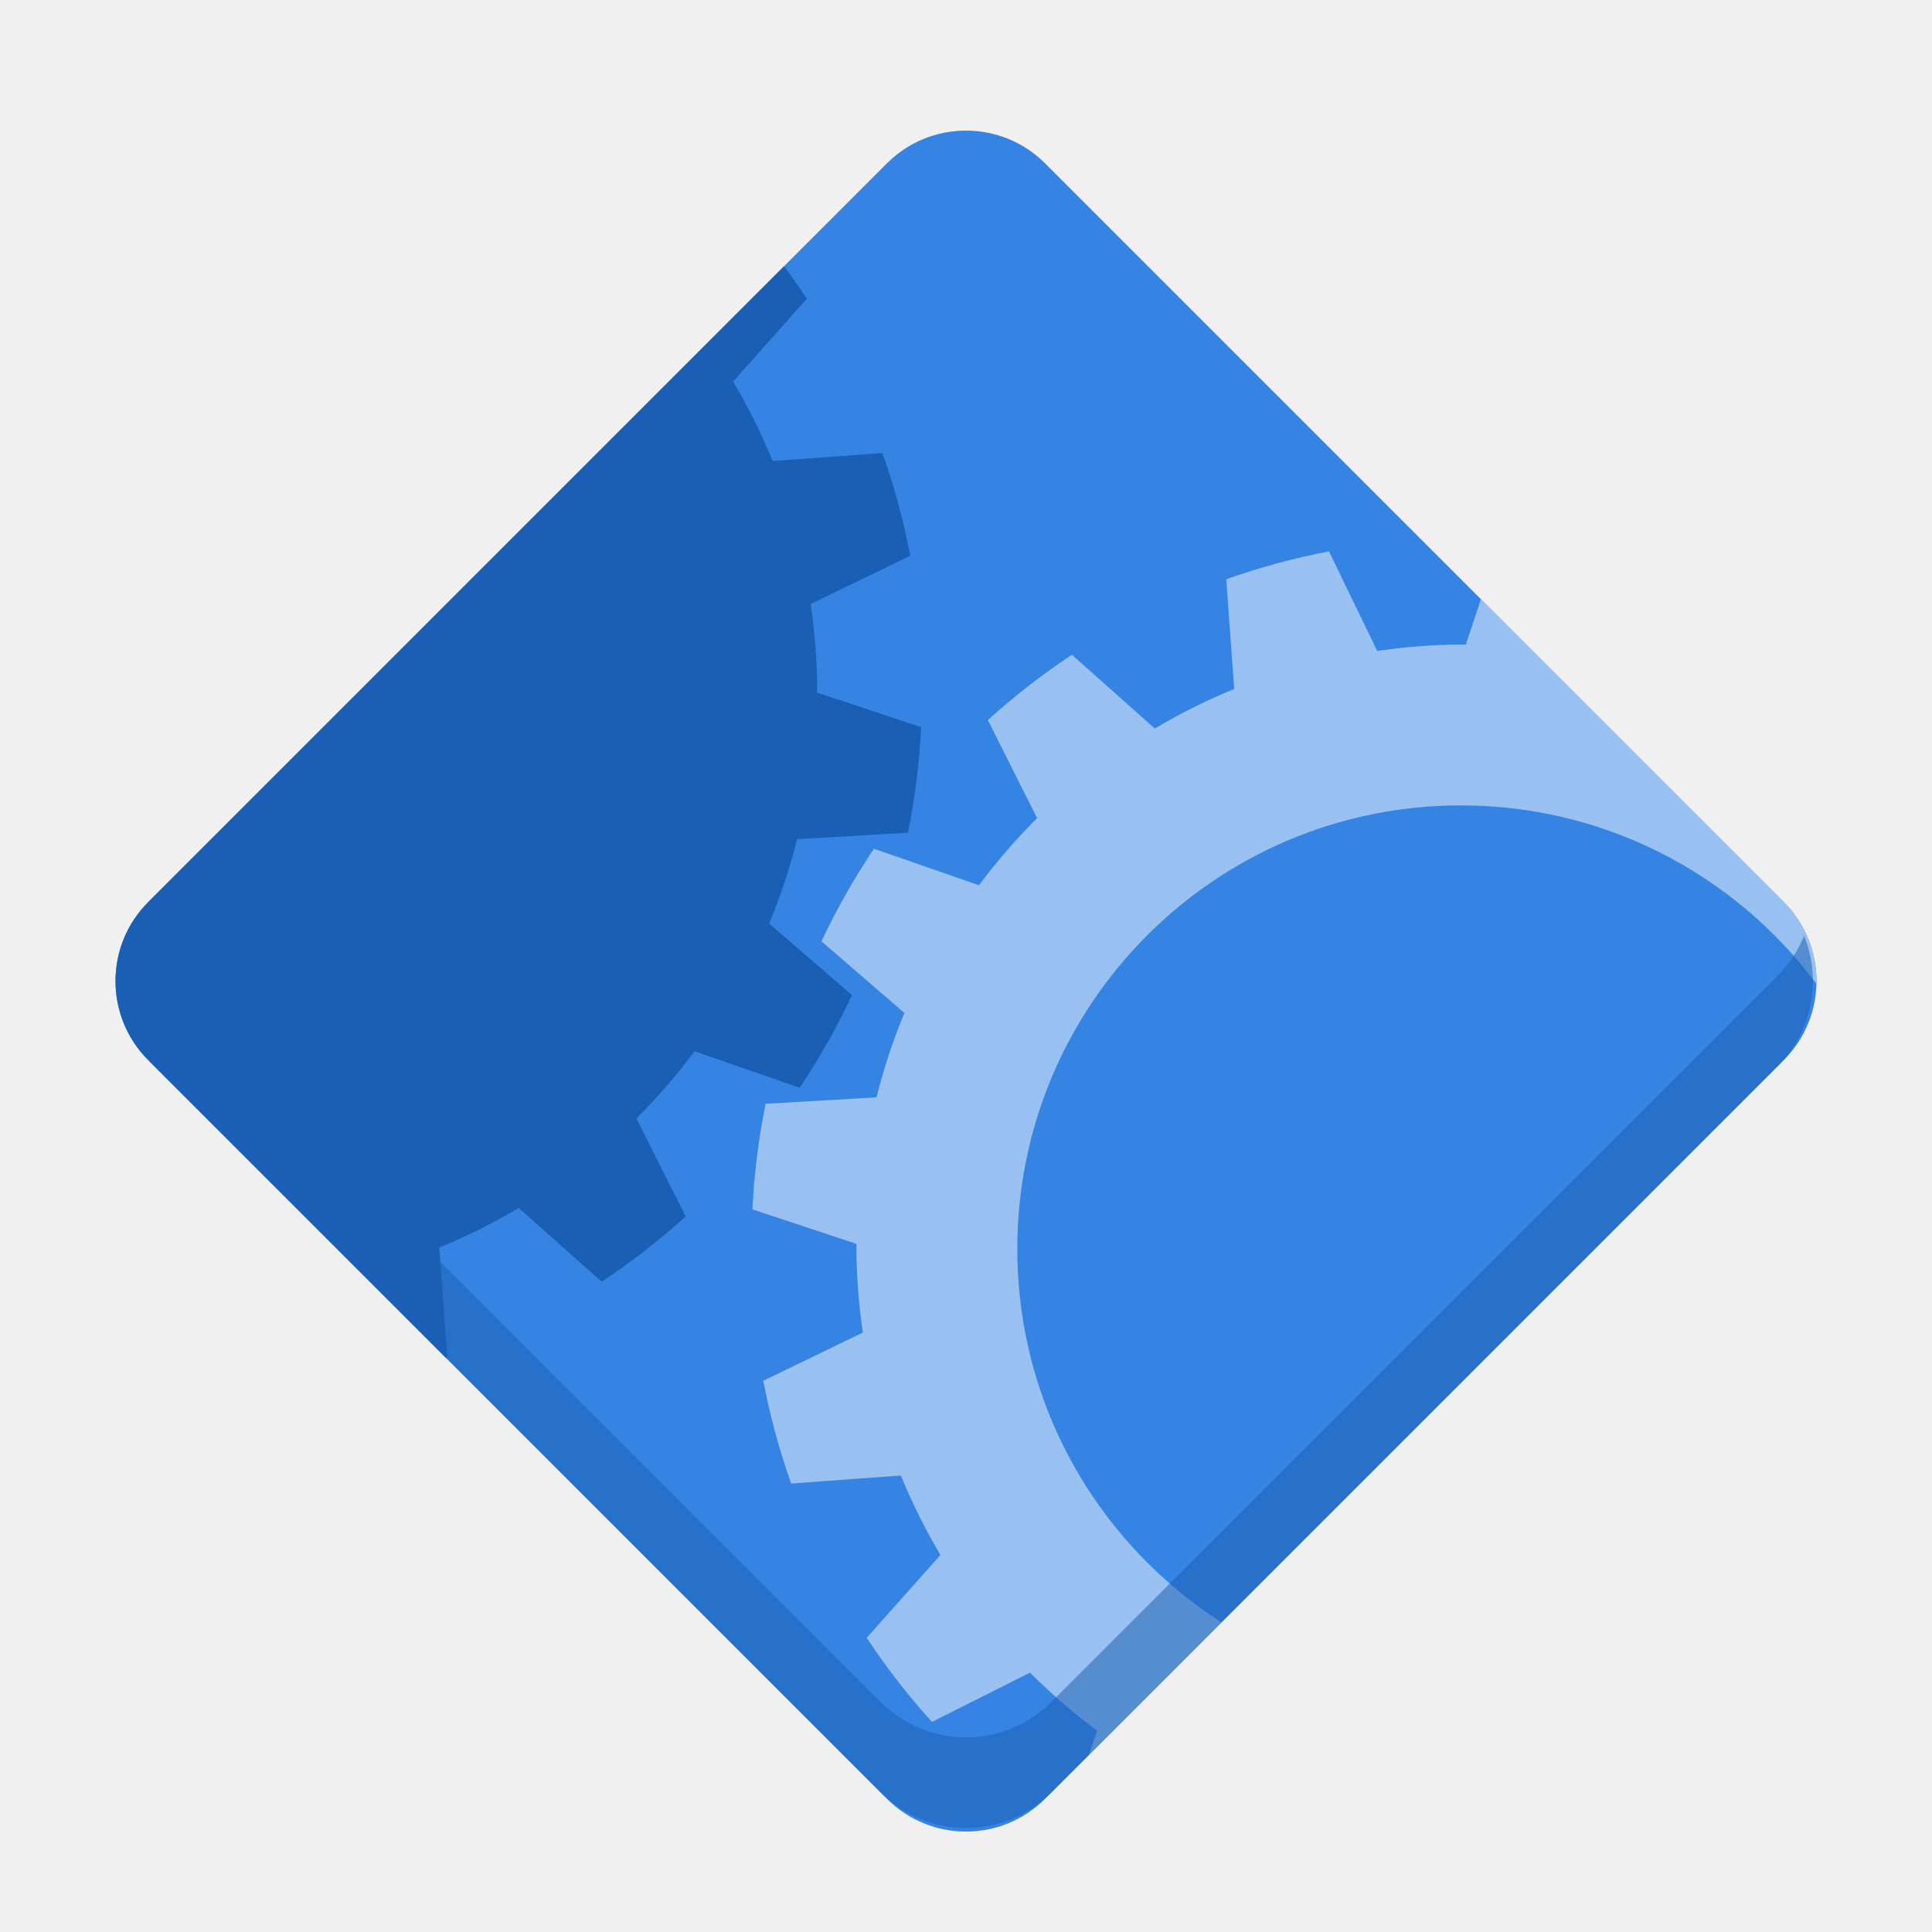
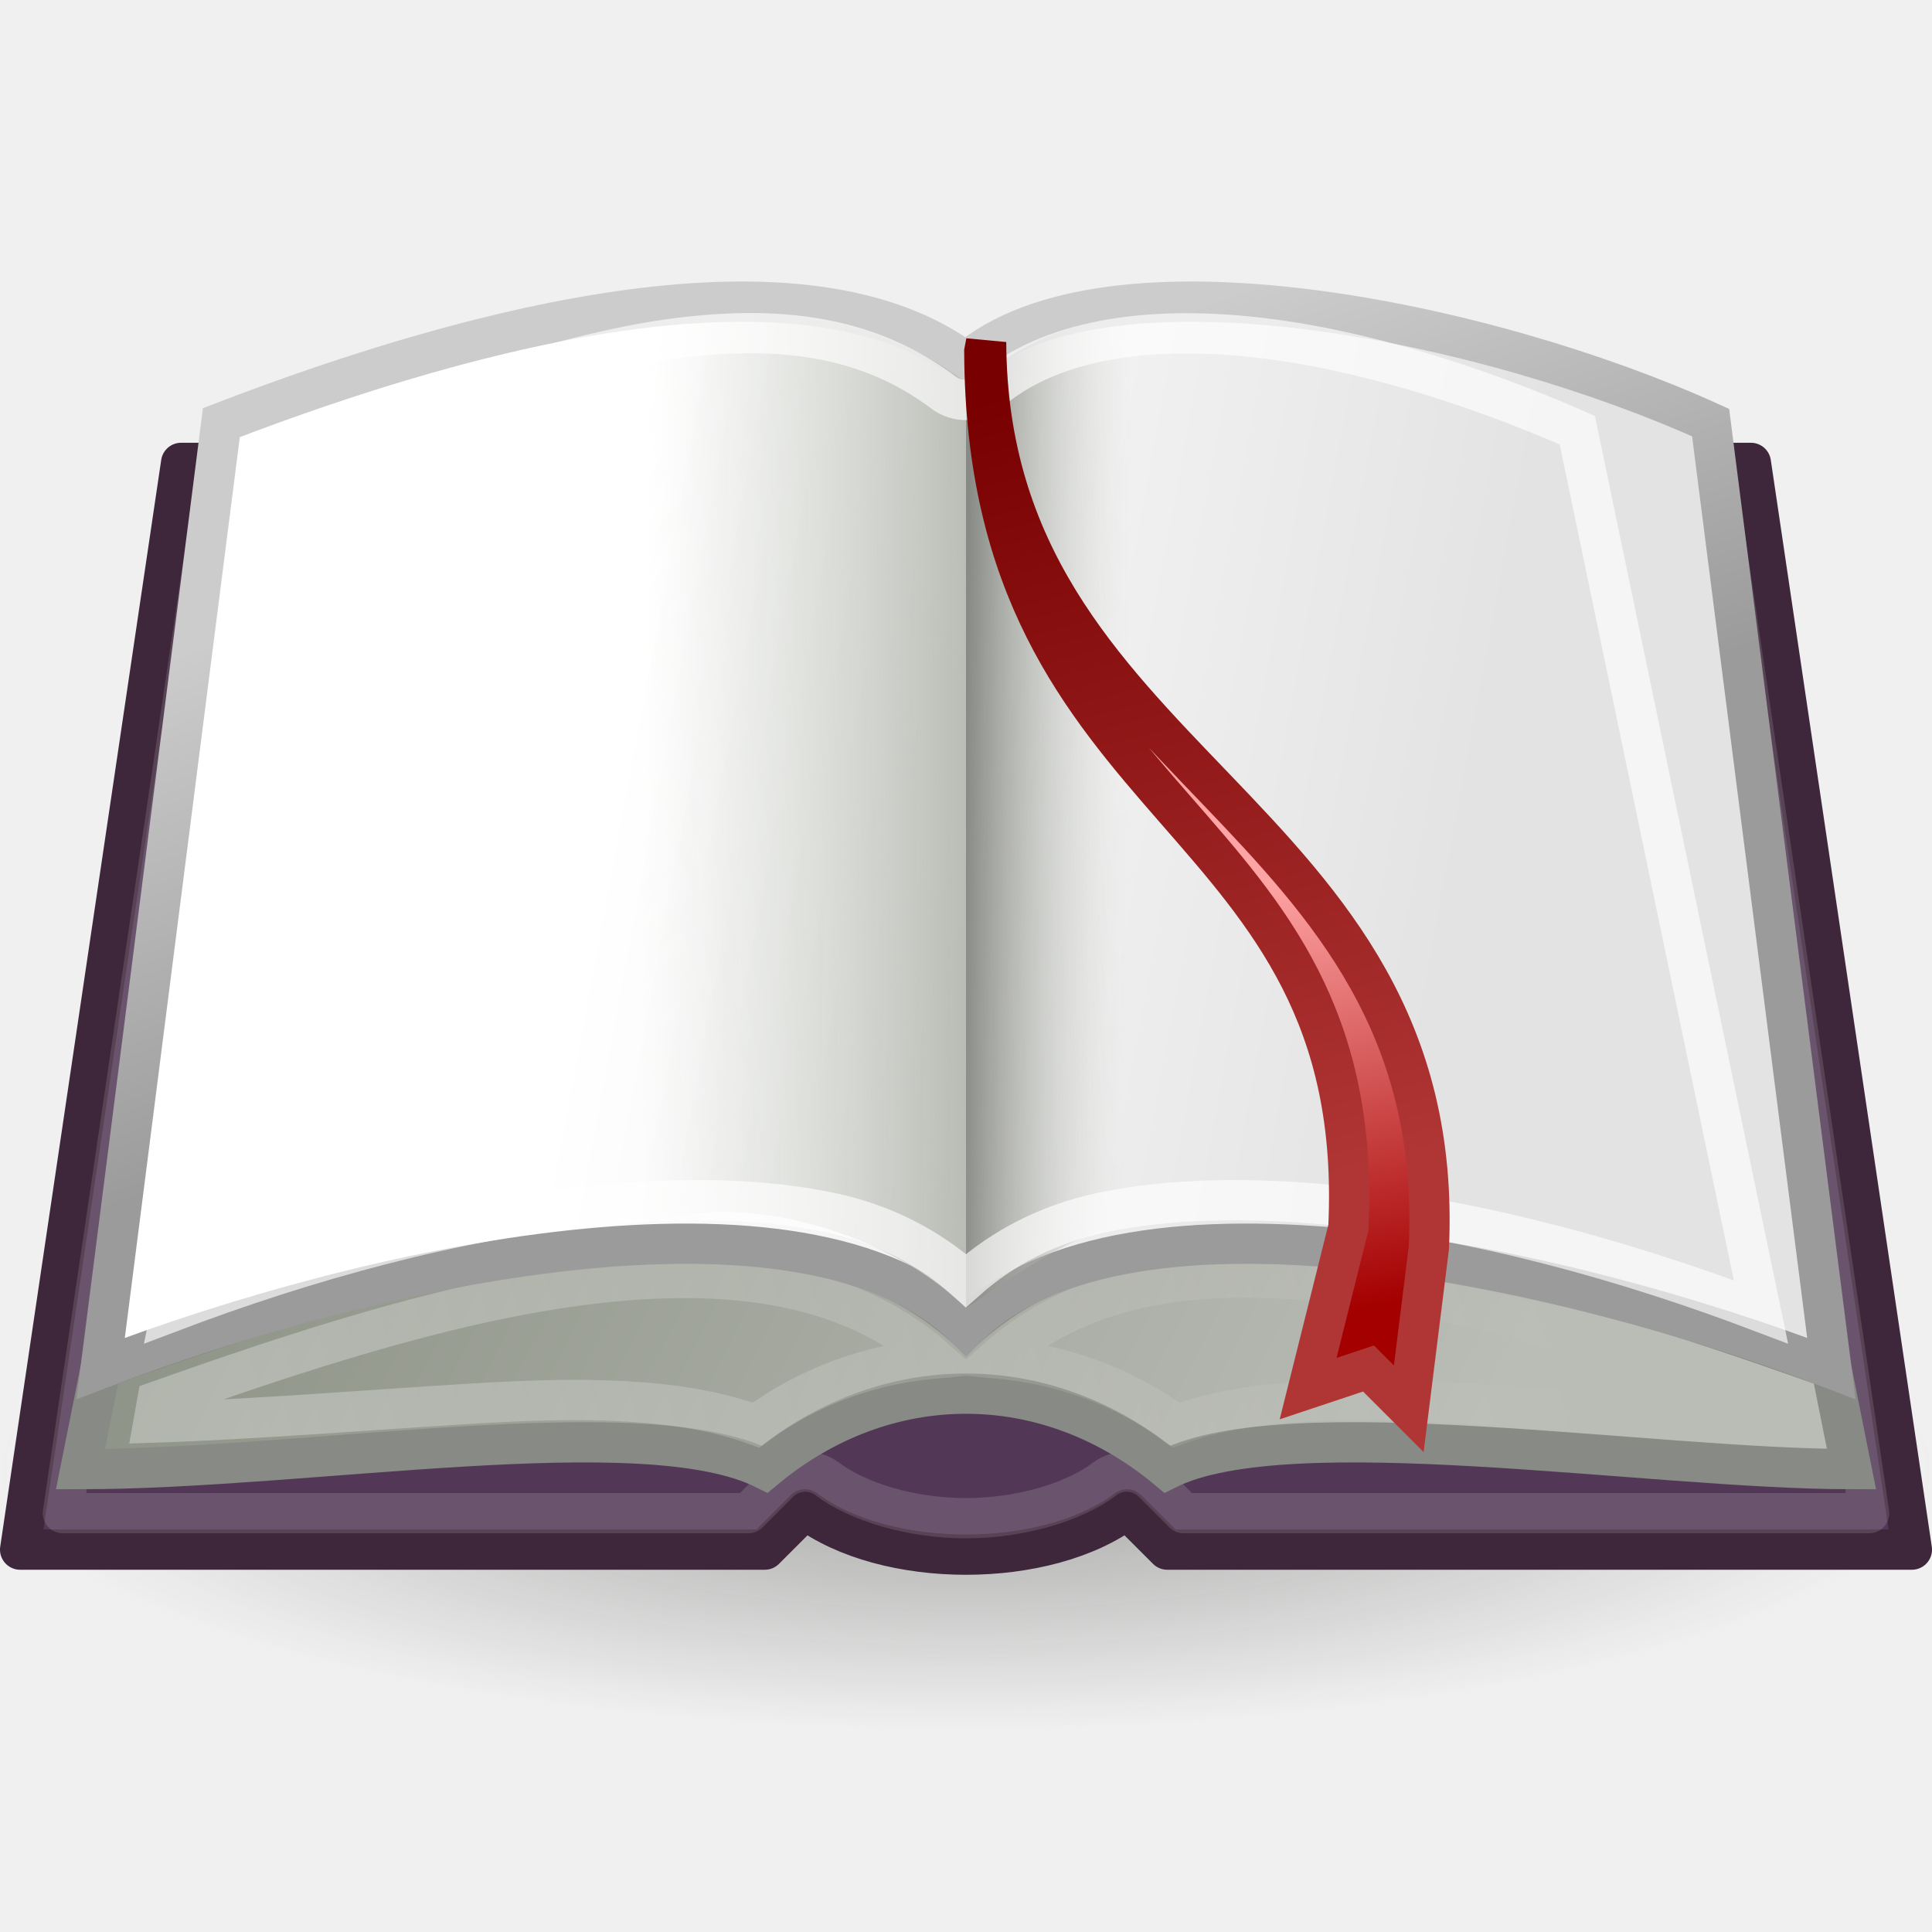
- <svg xmlns="http://www.w3.org/2000/svg" width="33.75mm" height="33.75mm" viewBox="0 0 33.75 33.75" version="1.1" id="svg974">
-   <defs id="defs968">
-     <clipPath clipPathUnits="userSpaceOnUse" id="clipPath18689">
-       <rect clip-path="none" transform="rotate(45)" ry="32" rx="32" y="123.999" x="486.037" height="362.943" width="362.943" id="rect18691" style="display:inline;opacity:1;vector-effect:none;fill:#4a86cf;fill-opacity:1;stroke:none;stroke-width:26.067;stroke-linecap:butt;stroke-linejoin:miter;stroke-miterlimit:4;stroke-dasharray:none;stroke-dashoffset:0;stroke-opacity:1;marker:none;marker-start:none;marker-mid:none;marker-end:none;paint-order:normal;enable-background:new" />
-     </clipPath>
-     <clipPath clipPathUnits="userSpaceOnUse" id="clipPath18689-3">
-       <rect clip-path="none" transform="rotate(45)" ry="32" rx="32" y="123.999" x="486.037" height="362.943" width="362.943" id="rect18691-6" style="display:inline;opacity:1;vector-effect:none;fill:#4a86cf;fill-opacity:1;stroke:none;stroke-width:26.067;stroke-linecap:butt;stroke-linejoin:miter;stroke-miterlimit:4;stroke-dasharray:none;stroke-dashoffset:0;stroke-opacity:1;marker:none;marker-start:none;marker-mid:none;marker-end:none;paint-order:normal;enable-background:new" />
-     </clipPath>
+ <svg xmlns="http://www.w3.org/2000/svg" xmlns:xlink="http://www.w3.org/1999/xlink" width="48" height="48" version="1.0">
+   <defs>
+     <linearGradient id="h">
+       <stop offset="0" stop-color="#fff" />
+       <stop offset="1" stop-color="#fff" stop-opacity="0" />
+     </linearGradient>
+     <linearGradient id="g">
+       <stop offset="0" stop-color="#790000" />
+       <stop offset="1" stop-color="#b03636" />
+     </linearGradient>
+     <linearGradient id="i">
+       <stop offset="0" stop-color="#555753" />
+       <stop offset="1" stop-color="#555753" stop-opacity="0" />
+     </linearGradient>
+     <linearGradient id="f">
+       <stop offset="0" stop-color="#babdb6" />
+       <stop offset="1" stop-color="#8f9488" />
+     </linearGradient>
+     <linearGradient id="e">
+       <stop offset="0" stop-color="#ffa4a4" />
+       <stop offset="1" stop-color="#a40000" />
+     </linearGradient>
+     <linearGradient id="d">
+       <stop offset="0" stop-color="#ccc" />
+       <stop offset="1" stop-color="#9b9b9b" />
+     </linearGradient>
+     <linearGradient id="a">
+       <stop offset="0" stop-color="#888a85" />
+       <stop offset="1" stop-color="#d3d7cf" stop-opacity="0" />
+     </linearGradient>
+     <linearGradient id="b">
+       <stop offset="0" stop-color="#babdb6" />
+       <stop offset="1" stop-color="#d3d7cf" stop-opacity="0" />
+     </linearGradient>
+     <linearGradient id="c">
+       <stop offset="0" stop-color="#fff" />
+       <stop offset="1" stop-color="#e3e3e3" />
+     </linearGradient>
+     <linearGradient xlink:href="#a" id="p" x1="24" x2="19.982" y1="19.506" y2="19.55" gradientTransform="matrix(-1 0 0 1 48 0)" gradientUnits="userSpaceOnUse" />
+     <linearGradient xlink:href="#b" id="o" x1="24" x2="32" y1="19.997" y2="19.906" gradientTransform="matrix(-1 0 0 1 48 0)" gradientUnits="userSpaceOnUse" />
+     <linearGradient xlink:href="#c" id="m" x1="15.714" x2="36.482" y1="16.829" y2="20.668" gradientUnits="userSpaceOnUse" />
+     <linearGradient xlink:href="#d" id="n" x1="19.941" x2="24" y1="10.919" y2="22.751" gradientUnits="userSpaceOnUse" />
+     <linearGradient xlink:href="#e" id="q" x1="32.795" x2="34.795" y1="21.696" y2="32.321" gradientUnits="userSpaceOnUse" />
+     <linearGradient xlink:href="#f" id="k" x1="37.536" x2="9.929" y1="34.196" y2="20.089" gradientUnits="userSpaceOnUse" />
+     <linearGradient xlink:href="#g" id="r" x1="23.955" x2="29.214" y1="10.009" y2="30.277" gradientUnits="userSpaceOnUse" />
+     <linearGradient xlink:href="#h" id="l" x1="6.723" x2="37.805" y1="37.683" y2="29.097" gradientUnits="userSpaceOnUse" />
+     <radialGradient xlink:href="#i" id="j" cx="24" cy="36.75" r="22.5" fx="24" fy="36.75" gradientTransform="matrix(1 0 0 .3 0 25.725)" gradientUnits="userSpaceOnUse" />
  </defs>
-   <g id="layer1" transform="translate(-61.81982,-103.944)">
-     <g transform="matrix(0.2636723,0,0,0.2636723,61.81982,-529.397)" style="display:inline;stroke-width:0.25;enable-background:new" id="g1836">
-       <g transform="matrix(0.25,0,0,0.25,0,2295)" id="g18818" style="stroke-width:0.25">
-         <g style="stroke-width:0.27" transform="matrix(0.9260519,0,0,0.9260519,18.93073,50.87633)" id="g18590">
-           <g style="stroke-width:0.27" id="g18681" clip-path="url(#clipPath18689-3)">
-             <rect style="opacity:1;vector-effect:none;fill:#3584e4;fill-opacity:1;stroke:none;stroke-width:8.221;stroke-linecap:butt;stroke-linejoin:miter;stroke-miterlimit:4;stroke-dasharray:none;stroke-dashoffset:0;stroke-opacity:1;marker:none;marker-start:none;marker-mid:none;marker-end:none;paint-order:normal" id="rect18571" width="424" height="424" x="458.337" y="90.642" rx="10.092" ry="10.092" transform="matrix(0.6052817,0.6052817,-0.6052817,0.6052817,33.44063,99.07363)" clip-path="none" />
-             <circle style="opacity:1;vector-effect:none;fill:#f66151;fill-opacity:1;stroke:none;stroke-width:7.037;stroke-linecap:butt;stroke-linejoin:miter;stroke-miterlimit:4;stroke-dasharray:none;stroke-dashoffset:0;stroke-opacity:1;marker:none;marker-start:none;marker-mid:none;marker-end:none;paint-order:normal" id="path18706" cx="0" cy="0" r="0" transform="translate(0,-212)" />
-             <circle style="opacity:1;vector-effect:none;fill:#f66151;fill-opacity:1;stroke:none;stroke-width:7.037;stroke-linecap:butt;stroke-linejoin:miter;stroke-miterlimit:4;stroke-dasharray:none;stroke-dashoffset:0;stroke-opacity:1;marker:none;marker-start:none;marker-mid:none;marker-end:none;paint-order:normal" id="path18708" cx="0" cy="0" r="0" transform="translate(0,-212)" />
-             <path style="display:inline;opacity:1;vector-effect:none;fill:#98c1f1;fill-opacity:1;stroke:none;stroke-width:7.037;stroke-linecap:butt;stroke-linejoin:miter;stroke-miterlimit:4;stroke-dasharray:none;stroke-dashoffset:0;stroke-opacity:1;marker:none;marker-start:none;marker-mid:none;marker-end:none;paint-order:normal;enable-background:new" d="m 408.92,561.918 -9.886,29.829 a 172.971,172.971 0 0 0 -1.427,-0.071 172.971,172.971 0 0 0 -23.929,1.852 l -13.801,-28.501 a 203.293,203.293 0 0 0 -29.401,7.972 l 2.286,31.405 a 172.971,172.971 0 0 0 -22.732,11.319 l -23.718,-21.103 a 203.293,203.293 0 0 0 -24.059,18.674 l 14.099,28.073 a 172.971,172.971 0 0 0 -16.636,19.211 l -30.058,-10.448 a 203.293,203.293 0 0 0 -15.017,26.488 l 23.73,20.507 a 172.971,172.971 0 0 0 -7.985,24.143 l -31.73,1.849 a 203.293,203.293 0 0 0 -3.778,30.217 l 29.829,9.886 a 172.971,172.971 0 0 0 -0.071,1.427 172.971,172.971 0 0 0 1.852,23.929 l -28.501,13.801 a 203.293,203.293 0 0 0 7.972,29.401 l 31.405,-2.286 a 172.971,172.971 0 0 0 11.319,22.732 l -21.103,23.718 a 203.293,203.293 0 0 0 18.674,24.059 l 28.073,-14.099 a 172.971,172.971 0 0 0 19.211,16.636 l -10.448,30.058 a 203.293,203.293 0 0 0 26.488,15.017 l 20.507,-23.73 a 172.971,172.971 0 0 0 24.143,7.985 l 1.849,31.73 a 203.293,203.293 0 0 0 30.217,3.778 l 9.886,-29.829 a 172.971,172.971 0 0 0 1.427,0.071 172.971,172.971 0 0 0 23.929,-1.852 l 13.801,28.501 a 203.293,203.293 0 0 0 29.401,-7.972 l -2.286,-31.405 a 172.971,172.971 0 0 0 22.732,-11.319 l 23.718,21.103 A 203.293,203.293 0 0 0 532.96,916 l -14.099,-28.073 a 172.971,172.971 0 0 0 16.636,-19.211 l 30.058,10.448 a 203.293,203.293 0 0 0 15.017,-26.488 l -23.73,-20.507 a 172.971,172.971 0 0 0 7.985,-24.143 l 31.73,-1.849 a 203.293,203.293 0 0 0 3.778,-30.217 l -29.829,-9.886 a 172.971,172.971 0 0 0 0.071,-1.427 172.971,172.971 0 0 0 -1.852,-23.929 l 28.501,-13.801 a 203.293,203.293 0 0 0 -7.972,-29.401 l -31.405,2.286 a 172.971,172.971 0 0 0 -11.319,-22.732 l 21.103,-23.718 a 203.293,203.293 0 0 0 -18.674,-24.059 l -28.073,14.099 a 172.971,172.971 0 0 0 -19.211,-16.636 l 10.448,-30.058 A 203.293,203.293 0 0 0 485.636,581.681 l -20.507,23.73 a 172.971,172.971 0 0 0 -24.143,-7.985 l -1.849,-31.73 a 203.293,203.293 0 0 0 -30.217,-3.778 z M 397.607,637.722 A 126.926,126.926 0 0 1 524.532,764.647 126.926,126.926 0 0 1 397.607,891.572 126.926,126.926 0 0 1 270.682,764.647 126.926,126.926 0 0 1 397.607,637.722 Z" id="path18717-4" />
-             <path id="path18758" d="m 51.748,401.284 -9.886,29.829 c -0.476,-0.026 -0.951,-0.05 -1.427,-0.071 -8.01,0.062 -16.005,0.681 -23.929,1.852 L 2.706,404.392 c -9.986,1.918 -19.814,4.583 -29.401,7.972 l 2.286,31.405 c -7.844,3.211 -15.442,6.994 -22.732,11.319 l -23.718,-21.103 c -8.475,5.614 -16.518,11.857 -24.059,18.674 l 14.099,28.073 c -6.009,5.987 -11.569,12.408 -16.636,19.211 l -30.058,-10.448 c -5.661,8.442 -10.68,17.296 -15.017,26.488 l 23.73,20.507 c -3.25,7.841 -5.919,15.91 -7.985,24.143 l -31.73,1.849 c -2.013,9.964 -3.276,20.064 -3.778,30.217 l 29.829,9.886 c -0.026,0.476 -0.05,0.951 -0.071,1.427 0.062,8.01 0.681,16.005 1.852,23.929 l -28.501,13.801 c 1.918,9.986 4.583,19.814 7.972,29.401 l 31.405,-2.286 c 3.211,7.844 6.994,15.442 11.319,22.732 l -21.103,23.718 c 5.614,8.475 11.857,16.518 18.674,24.059 l 28.073,-14.099 c 5.987,6.009 12.408,11.569 19.211,16.636 l -10.448,30.058 c 8.442,5.661 17.296,10.68 26.488,15.017 l 20.507,-23.73 c 7.841,3.25 15.91,5.919 24.143,7.985 l 1.849,31.73 c 9.964,2.013 20.064,3.276 30.217,3.778 l 9.886,-29.829 c 0.476,0.026 0.951,0.05 1.427,0.071 8.01,-0.062 16.005,-0.681 23.929,-1.852 l 13.801,28.501 c 9.986,-1.918 19.814,-4.583 29.401,-7.972 l -2.286,-31.405 c 7.844,-3.211 15.442,-6.994 22.732,-11.319 l 23.718,21.103 c 8.475,-5.614 16.518,-11.857 24.059,-18.674 l -14.099,-28.073 c 6.009,-5.987 11.569,-12.408 16.636,-19.211 l 30.058,10.448 c 5.661,-8.442 10.68,-17.296 15.017,-26.488 l -23.73,-20.507 c 3.25,-7.841 5.919,-15.91 7.985,-24.143 l 31.73,-1.849 c 2.013,-9.964 3.276,-20.064 3.778,-30.217 l -29.829,-9.886 c 0.026,-0.476 0.05,-0.951 0.071,-1.427 -0.062,-8.01 -0.681,-16.005 -1.852,-23.929 l 28.501,-13.801 c -1.918,-9.986 -4.583,-19.814 -7.972,-29.401 l -31.405,2.286 c -3.211,-7.844 -6.994,-15.442 -11.319,-22.732 l 21.103,-23.718 c -5.614,-8.475 -11.857,-16.518 -18.674,-24.059 l -28.073,14.099 c -5.987,-6.009 -12.408,-11.569 -19.211,-16.636 l 10.448,-30.058 c -8.442,-5.661 -17.296,-10.68 -26.488,-15.017 l -20.507,23.73 c -7.841,-3.25 -15.91,-5.919 -24.143,-7.985 l -1.849,-31.73 c -9.964,-2.013 -20.064,-3.276 -30.217,-3.778 z" style="display:inline;opacity:1;vector-effect:none;fill:#1a5fb4;fill-opacity:1;stroke:none;stroke-width:7.037;stroke-linecap:butt;stroke-linejoin:miter;stroke-miterlimit:4;stroke-dasharray:none;stroke-dashoffset:0;stroke-opacity:1;marker:none;marker-start:none;marker-mid:none;marker-end:none;paint-order:normal;enable-background:new" />
-           </g>
-         </g>
-         <path style="display:inline;opacity:0.534;vector-effect:none;fill:#1a5fb4;fill-opacity:1;stroke:none;stroke-width:1.629;stroke-linecap:butt;stroke-linejoin:miter;stroke-miterlimit:4;stroke-dasharray:none;stroke-dashoffset:0;stroke-opacity:1;marker:none;marker-start:none;marker-mid:none;marker-end:none;paint-order:normal;enable-background:new" clip-path="none" d="m 8.477,2676 c -1.171,2.887 -0.583,6.308 1.766,8.656 l 48.102,48.102 c 3.134,3.134 8.179,3.134 11.312,0 l 48.102,-48.102 c 2.348,-2.348 2.937,-5.77 1.766,-8.656 -0.392,0.966 -0.98,1.871 -1.766,2.656 l -48.102,48.102 c -3.134,3.134 -8.179,3.134 -11.312,0 L 10.242,2678.656 C 9.457,2677.871 8.868,2676.965 8.477,2676 Z" transform="matrix(4,0,0,4,0,-10028)" id="rect18571-6" />
-       </g>
-       <rect y="2402" x="-1.5000001e-06" height="128" width="128" id="rect9125-7-2" style="display:inline;opacity:1;vector-effect:none;fill:none;fill-opacity:1;stroke:none;stroke-width:1.25;stroke-linecap:butt;stroke-linejoin:miter;stroke-miterlimit:4;stroke-dasharray:none;stroke-dashoffset:0;stroke-opacity:1;marker:none;marker-start:none;marker-mid:none;marker-end:none;paint-order:normal;enable-background:new" />
-     </g>
-   </g>
+   <path fill="url(#j)" d="M46.5 36.75a22.5 6.75 0 1 1-45 0 22.5 6.75 0 1 1 45 0z" color="#000" display="block" opacity=".502" overflow="visible" style="marker:none" transform="matrix(1.06667 0 0 .96296 -1.600001 1.111111)" />
+   <path fill="#523856" stroke="#3e263b" stroke-dashoffset="17.85" stroke-linecap="round" stroke-linejoin="round" d="M4.5 11.5h39l4 27H29l-1-1c-2 1.5-6 1.5-8 0l-1 1H.5l4-27z" color="#000" display="block" overflow="visible" style="marker:none" />
+   <path fill="none" stroke="#fff" stroke-dashoffset="17.85" stroke-linecap="round" stroke-linejoin="round" d="M5.281 12.406 1.562 37.594h17.031l.75-.75c.323-.336.848-.377 1.219-.094.765.574 2.091.969 3.438.969s2.673-.395 3.438-.969c.371-.283.895-.243 1.219.094l.75.75H46.438l-3.719-25.188H5.281z" color="#000" display="block" opacity=".133" overflow="visible" style="marker:none" />
+   <path fill="url(#k)" fill-rule="evenodd" stroke="#888a85" d="M2 36.5c5.667 0 14-1.5 17 0 3-2.5 7-2.5 10 0 3-1.5 12 0 17 0l-.5-2.5c-7-2.5-16.5-5.5-21.5-1-5-4.5-14.5-1.5-21.5 1L2 36.5z" />
+   <path fill="none" stroke="url(#l)" d="M14.375 31.938c-3.412.455-7.114 1.685-10.469 2.875l-.094.531c2.485-.081 5.235-.306 7.875-.469 2.775-.171 5.194-.163 7.094.531 1.352-.996 2.88-1.512 4.438-1.656-2.176-1.919-5.277-2.288-8.844-1.812zm14.25 0c-1.479.276-2.765.861-3.844 1.812 1.557.144 3.086.66 4.438 1.656 1.945-.709 4.486-.703 7.344-.531 2.699.162 5.358.386 7.625.469l-.094-.531c-3.355-1.19-7.057-2.42-10.469-2.875-1.798-.24-3.496-.281-5 0z" opacity=".302" />
+   <path fill="url(#m)" fill-rule="evenodd" stroke="url(#n)" d="M2.5 34C9 31.5 20 29 24 33c4-4 15-1.5 21.5 1l-3-23.5C37 8 27.5 6 24 9c-4-3-12-1-18.5 1.5L2.5 34z" />
+   <path fill="url(#o)" d="M24 9.5c-2-1.5-4.5-2-8-1.5v22.5c2-1 6 0 8 2v-23z" color="#000" display="block" overflow="visible" style="marker:none" />
+   <path fill="url(#p)" d="M24 9.5c1.221-.696 2.328-1.593 4-1.5l1 22.5c-1.5-.5-3.5 1-5 2v-23z" color="#000" display="block" overflow="visible" style="marker:none" />
+   <path fill="none" stroke="#fff" d="M17.031 8.375c-2.419.281-5.203 1.187-8.25 2.344L4.25 32.594c3.307-1.255 7.095-2.322 10.656-2.656 2.063-.193 4.022-.169 5.719.188 1.338.281 2.467.879 3.375 1.688.908-.809 2.037-1.406 3.375-1.688 1.697-.356 3.656-.381 5.719-.188 3.561.334 7.35 1.401 10.656 2.656L39.188 10.688c-2.575-1.13-5.437-2.03-8.031-2.312-2.735-.297-5.103.093-6.562 1.344-.331.278-.811.291-1.156.031-1.777-1.333-3.866-1.67-6.406-1.375z" opacity=".651" />
+   <path fill="url(#q)" fill-rule="evenodd" stroke="url(#r)" stroke-linecap="square" d="M24.455 8.732C24.5 20.5 34 20 33.5 30.5l-1 4L34 34l1 1 .5-4c.5-11-10.955-11.911-11-22.5l-.045.232z" />
</svg>
